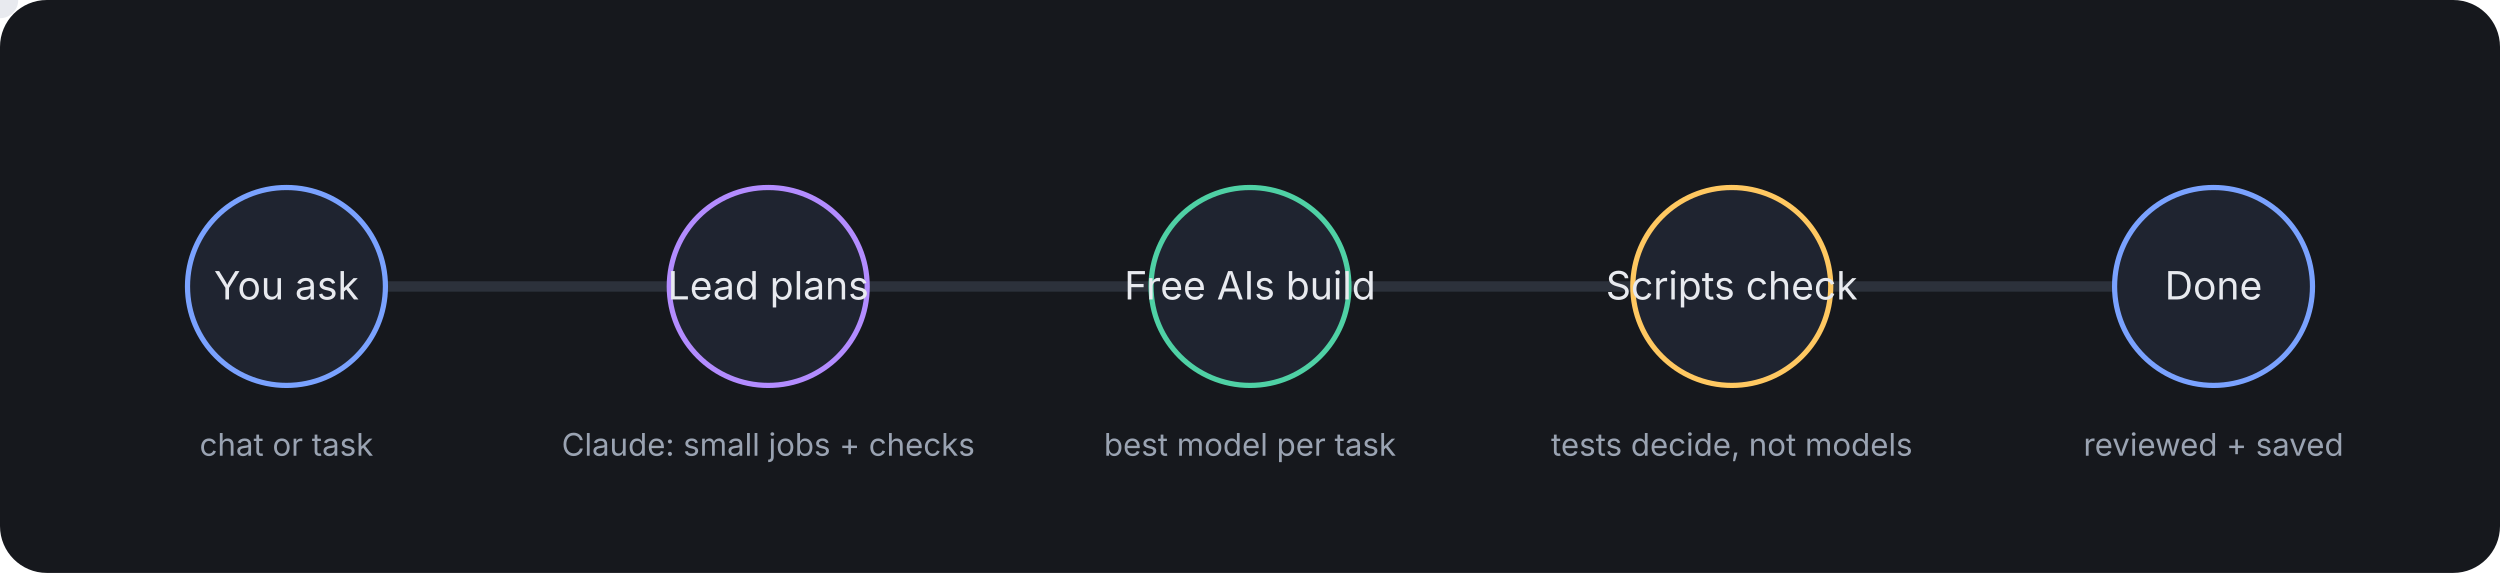
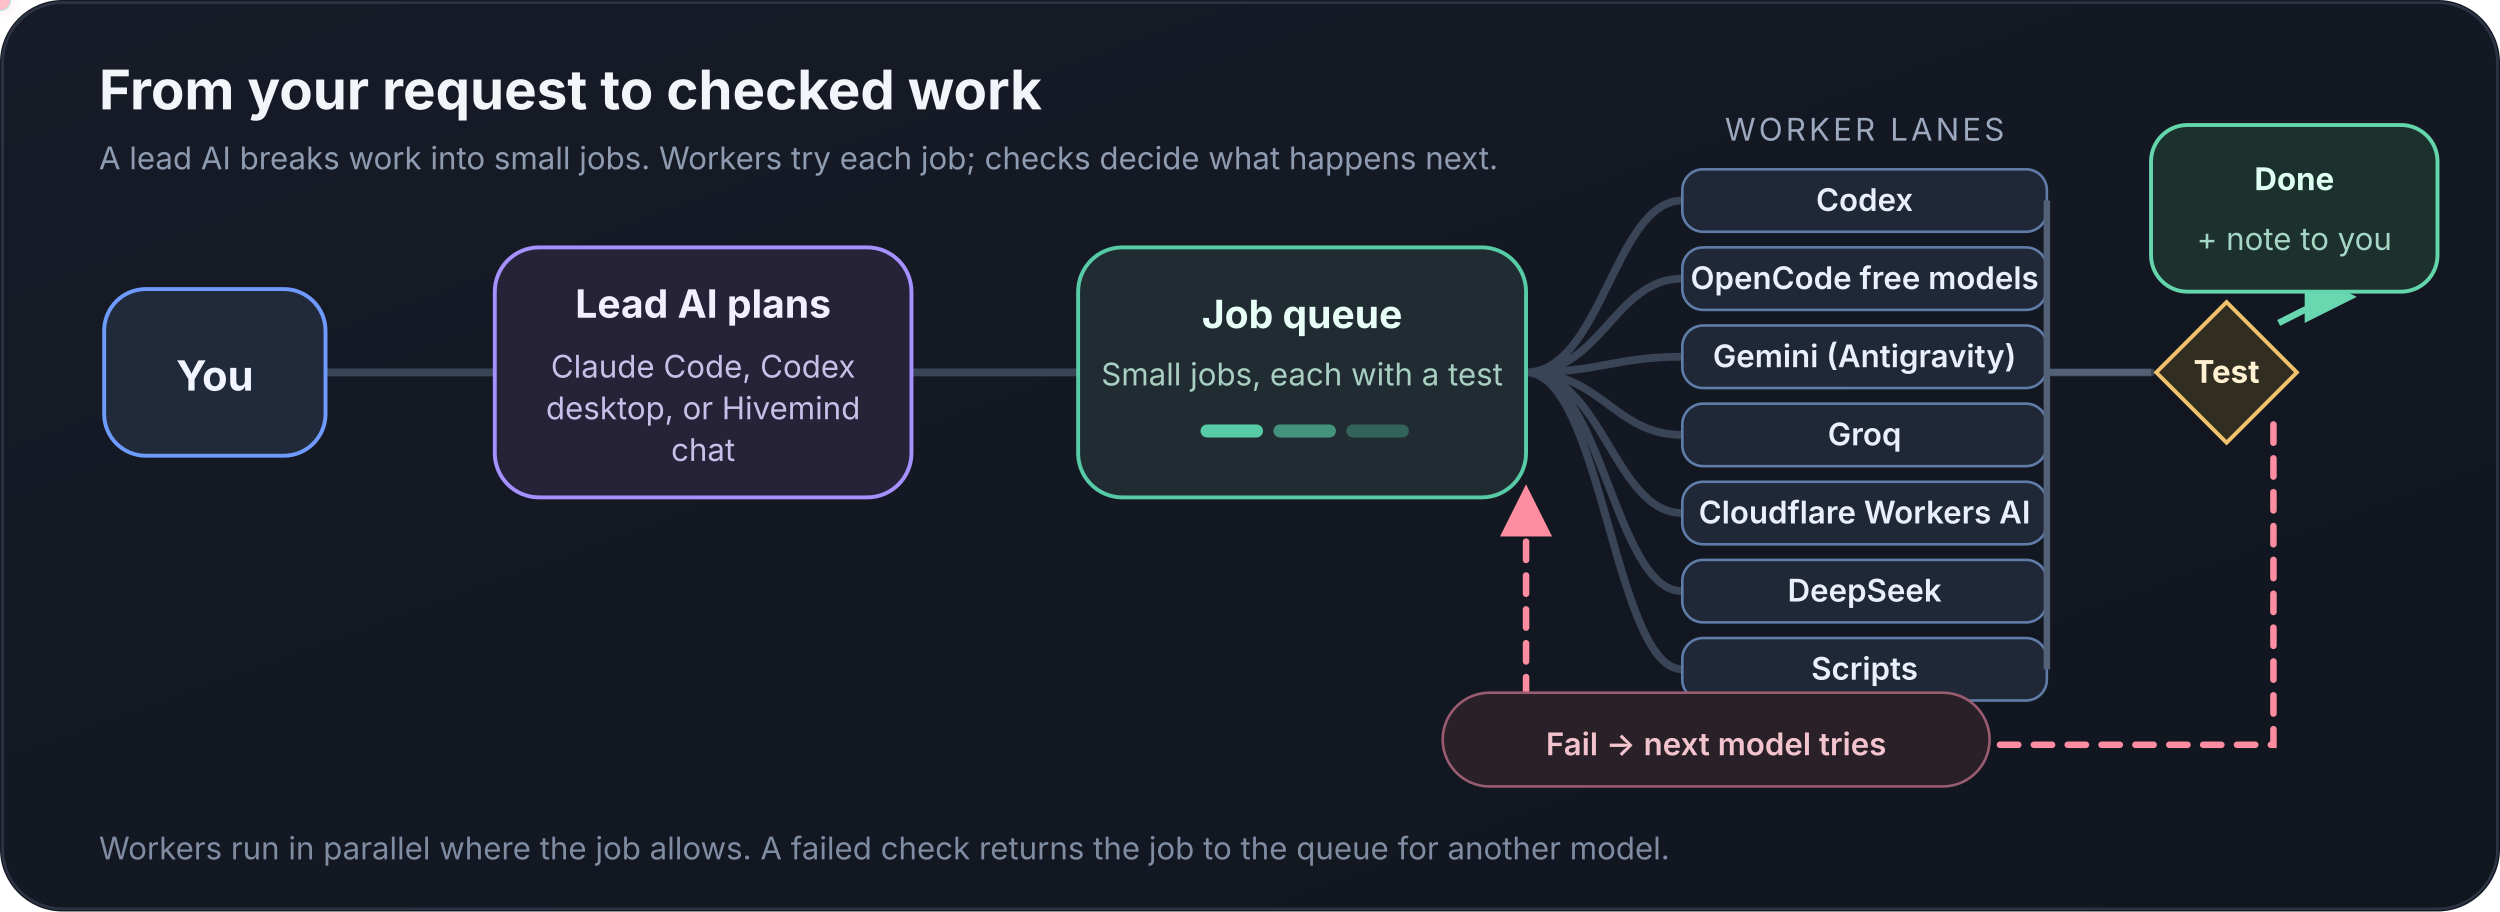
- <svg xmlns="http://www.w3.org/2000/svg" viewBox="0 0 960 220" font-family="Inter,Segoe UI,Arial,sans-serif">
-   <rect width="960" height="220" rx="18" fill="#16181d" />
-   <path id="flow" d="M110 110 H850" stroke="#2c313b" stroke-width="4" fill="none" stroke-linecap="round" />
-   <g font-size="15" fill="#e8eaef" text-anchor="middle">
-     <g>
-       <circle cx="110" cy="110" r="38" fill="#1f2430" stroke="#7aa2ff" stroke-width="2">
-         <animate attributeName="stroke-width" values="2;5;2" dur="6s" begin="0s" repeatCount="indefinite" />
-       </circle>
-       <text x="110" y="115">You ask</text>
-       <text x="110" y="175" font-size="12" fill="#9aa3b2">chat or task</text>
+ <svg xmlns="http://www.w3.org/2000/svg" viewBox="0 0 960 350" role="img" aria-labelledby="title desc" font-family="Inter,Segoe UI,Arial,sans-serif">
+   <defs>
+     <linearGradient id="bg" x2="1" y2="1">
+       <stop stop-color="#171b27" />
+       <stop offset="1" stop-color="#11151e" />
+     </linearGradient>
+     <linearGradient id="accent">
+       <stop stop-color="#81a8ff" />
+       <stop offset="1" stop-color="#a891ff" />
+     </linearGradient>
+     <filter id="glow" x="-100%" y="-100%" width="300%" height="300%">
+       <feGaussianBlur stdDeviation="3" result="b" />
+       <feMerge>
+         <feMergeNode in="b" />
+         <feMergeNode in="SourceGraphic" />
+       </feMerge>
+     </filter>
+     <marker id="retryArrow" markerWidth="8" markerHeight="8" refX="6" refY="4" orient="auto">
+       <path d="M0 0L8 4 0 8" fill="#ff8da2" />
+     </marker>
+     <marker id="doneArrow" markerWidth="8" markerHeight="8" refX="6" refY="4" orient="auto">
+       <path d="M0 0L8 4 0 8" fill="#69d8b0" />
+     </marker>
+     <path id="p1" d="M125 143H190" />
+     <path id="p2" d="M350 143H414" />
+     <path id="fan1" d="M586 143C615 143 620 77 646 77" />
+     <path id="fan2" d="M586 143C615 143 620 107 646 107" />
+     <path id="fan3" d="M586 143C615 143 620 137 646 137" />
+     <path id="fan4" d="M586 143C615 143 620 167 646 167" />
+     <path id="fan5" d="M586 143C615 143 620 197 646 197" />
+     <path id="fan6" d="M586 143C615 143 620 227 646 227" />
+     <path id="fan7" d="M586 143C615 143 620 257 646 257" />
+     <path id="checkpath" d="M786 143H826" />
+     <path id="passpath" d="M875 124C887 118 894 114 900 114" />
+     <path id="failpath" d="M873 163V286H586V191" />
+   </defs>
+   <rect width="960" height="350" rx="24" fill="url(#bg)" />
+   <rect x="1" y="1" width="958" height="348" rx="23" fill="none" stroke="#2c3444" />
+   <text x="38" y="42" fill="#f3f5fb" font-size="21" font-weight="700">From your request to checked work</text>
+   <text x="38" y="65" fill="#8f9bb0" font-size="12">A lead AI breaks work into small jobs. Workers try each job; checks decide what happens next.</text>
+   <g fill="none" stroke="#394457" stroke-width="3" stroke-linecap="round" stroke-linejoin="round">
+     <path d="M125 143H190" />
+     <path d="M350 143H414" />
+     <path d="M586 143C615 143 620 77 646 77M586 143C615 143 620 107 646 107M586 143C615 143 620 137 646 137M586 143C615 143 620 167 646 167M586 143C615 143 620 197 646 197M586 143C615 143 620 227 646 227M586 143C615 143 620 257 646 257" />
+     <path d="M786 143H826" />
+   </g>
+   <path d="M875 124C887 118 894 114 900 114" fill="none" stroke="#69d8b0" stroke-width="2.5" marker-end="url(#doneArrow)" />
+   <path d="M873 163V286H586V191" fill="none" stroke="#ff8da2" stroke-width="2.5" stroke-dasharray="7 6" stroke-linecap="round" marker-end="url(#retryArrow)" />
+   <g text-anchor="middle">
+     <rect x="40" y="111" width="85" height="64" rx="16" fill="#202a3a" stroke="#6f9aff" stroke-width="1.5" />
+     <text x="82.5" y="150" fill="#f1f5ff" font-size="16" font-weight="650">You</text>
+     <rect x="190" y="95" width="160" height="96" rx="17" fill="#262338" stroke="#a790ff" stroke-width="1.5" />
+     <text x="270" y="122" fill="#f4efff" font-size="15" font-weight="700">Lead AI plans</text>
+     <text x="270" y="145" fill="#c8c0e9" font-size="12">Claude Code, Codex</text>
+     <text x="270" y="161" fill="#c8c0e9" font-size="12">desktop, or Hivemind</text>
+     <text x="270" y="177" fill="#c8c0e9" font-size="12">chat</text>
+     <rect x="414" y="95" width="172" height="96" rx="17" fill="#202c32" stroke="#56cba5" stroke-width="1.5" />
+     <text x="500" y="126" fill="#e8fff7" font-size="15" font-weight="700">Job queue</text>
+     <text x="500" y="148" fill="#a9cfc2" font-size="12">Small jobs, each with a test</text>
+     <g fill="#56cba5">
+       <rect x="461" y="163" width="24" height="5" rx="2.5" />
+       <rect x="489" y="163" width="24" height="5" rx="2.5" opacity=".65" />
+       <rect x="517" y="163" width="24" height="5" rx="2.5" opacity=".35" />
    </g>
-     <g>
-       <circle cx="295" cy="110" r="38" fill="#1f2430" stroke="#b38cff" stroke-width="2">
-         <animate attributeName="stroke-width" values="2;2;5;2" keyTimes="0;0.2;0.3;1" dur="6s" repeatCount="indefinite" />
-       </circle>
-       <text x="295" y="115">Lead plans</text>
-       <text x="295" y="175" font-size="12" fill="#9aa3b2">Claude: small jobs + checks</text>
+     <text x="716" y="54" fill="#9ca9bf" font-size="12" letter-spacing="1.2">WORKER LANES</text>
+     <g fill="#202837" stroke="#607da9">
+       <rect x="646" y="65" width="140" height="24" rx="8" />
+       <rect x="646" y="95" width="140" height="24" rx="8" />
+       <rect x="646" y="125" width="140" height="24" rx="8" />
+       <rect x="646" y="155" width="140" height="24" rx="8" />
+       <rect x="646" y="185" width="140" height="24" rx="8" />
+       <rect x="646" y="215" width="140" height="24" rx="8" />
+       <rect x="646" y="245" width="140" height="24" rx="8" />
    </g>
-     <g>
-       <circle cx="480" cy="110" r="38" fill="#1f2430" stroke="#4fd1a5" stroke-width="2">
-         <animate attributeName="stroke-width" values="2;2;5;2" keyTimes="0;0.4;0.5;1" dur="6s" repeatCount="indefinite" />
-       </circle>
-       <text x="480" y="115">Free AIs build</text>
-       <text x="480" y="175" font-size="12" fill="#9aa3b2">best model per task</text>
+     <g fill="#eaf0fb" font-size="12" font-weight="600">
+       <text x="716" y="81">Codex</text>
+       <text x="716" y="111">OpenCode free models</text>
+       <text x="716" y="141">Gemini (Antigravity)</text>
+       <text x="716" y="171">Groq</text>
+       <text x="716" y="201">Cloudflare Workers AI</text>
+       <text x="716" y="231">DeepSeek</text>
+       <text x="716" y="261">Scripts</text>
    </g>
-     <g>
-       <circle cx="665" cy="110" r="38" fill="#1f2430" stroke="#ffc861" stroke-width="2">
-         <animate attributeName="stroke-width" values="2;2;5;2" keyTimes="0;0.6;0.7;1" dur="6s" repeatCount="indefinite" />
-       </circle>
-       <text x="665" y="115">Scripts check</text>
-       <text x="665" y="175" font-size="12" fill="#9aa3b2">tests decide, not models</text>
-     </g>
-     <g>
-       <circle cx="850" cy="110" r="38" fill="#1f2430" stroke="#7aa2ff" stroke-width="2">
-         <animate attributeName="stroke-width" values="2;2;5;2" keyTimes="0;0.8;0.9;1" dur="6s" repeatCount="indefinite" />
-       </circle>
-       <text x="850" y="115">Done</text>
-       <text x="850" y="175" font-size="12" fill="#9aa3b2">reviewed + saved</text>
-     </g>
+     <path d="M786 77V257M786 143H826" fill="none" stroke="#536177" stroke-width="2.5" />
+     <path d="M855 116L882 143 855 170 828 143Z" fill="#312d20" stroke="#f2c36d" stroke-width="1.5" />
+     <text x="855" y="147" fill="#fff1d1" font-size="12" font-weight="700">Test</text>
+     <rect x="826" y="48" width="110" height="64" rx="14" fill="#1c302e" stroke="#64d6ac" stroke-width="1.5" />
+     <text x="881" y="73" fill="#dffff3" font-size="12" font-weight="700">Done</text>
+     <text x="881" y="96" fill="#a6d6c4" font-size="12">+ note to you</text>
  </g>
-   <circle r="7" fill="#e8eaef">
-     <animateMotion dur="6s" repeatCount="indefinite" keyPoints="0;1" keyTimes="0;1" calcMode="linear">
-       <mpath href="#flow" />
-     </animateMotion>
-   </circle>
+   <rect x="554" y="266" width="210" height="36" rx="18" fill="#2a2027" stroke="#995c70" />
+   <text x="659" y="290" fill="#f4c4ce" font-size="12" font-weight="600" text-anchor="middle">Fail → next model tries</text>
+   <text x="38" y="330" fill="#7f8ca2" font-size="12">Workers run in parallel where the job allows. A failed check returns the job to the queue for another model.</text>
+   <g fill="#e4ecff" filter="url(#glow)">
+     <circle r="4.3">
+       <animateMotion dur="8s" repeatCount="indefinite" begin="0s" keyTimes="0;.13;1" keyPoints="0;1;1" calcMode="linear">
+         <mpath href="#p1" />
+       </animateMotion>
+     </circle>
+     <circle r="4.3">
+       <animateMotion dur="8s" repeatCount="indefinite" begin="0s" keyTimes="0;.13;.28;1" keyPoints="0;0;1;1" calcMode="linear">
+         <mpath href="#p2" />
+       </animateMotion>
+     </circle>
+     <circle r="4">
+       <animateMotion dur="8s" repeatCount="indefinite" begin="0s" keyTimes="0;.28;.47;1" keyPoints="0;0;1;1" calcMode="linear">
+         <mpath href="#fan2" />
+       </animateMotion>
+     </circle>
+     <circle r="4.2" fill="#9cf1d4">
+       <animateMotion dur="8s" repeatCount="indefinite" begin="0s" keyTimes="0;.47;.62;1" keyPoints="0;0;1;1" calcMode="linear">
+         <mpath href="#checkpath" />
+       </animateMotion>
+     </circle>
+     <circle r="4.2" fill="#9cf1d4">
+       <animateMotion dur="8s" repeatCount="indefinite" begin="0s" keyTimes="0;.62;.78;1" keyPoints="0;0;1;1" calcMode="linear">
+         <mpath href="#passpath" />
+       </animateMotion>
+     </circle>
+     <circle r="4" fill="#ffc0cc">
+       <animateMotion dur="8s" repeatCount="indefinite" begin="0s" keyTimes="0;.78;.92;1" keyPoints="0;0;1;1" calcMode="linear">
+         <mpath href="#failpath" />
+       </animateMotion>
+     </circle>
+   </g>
</svg>
